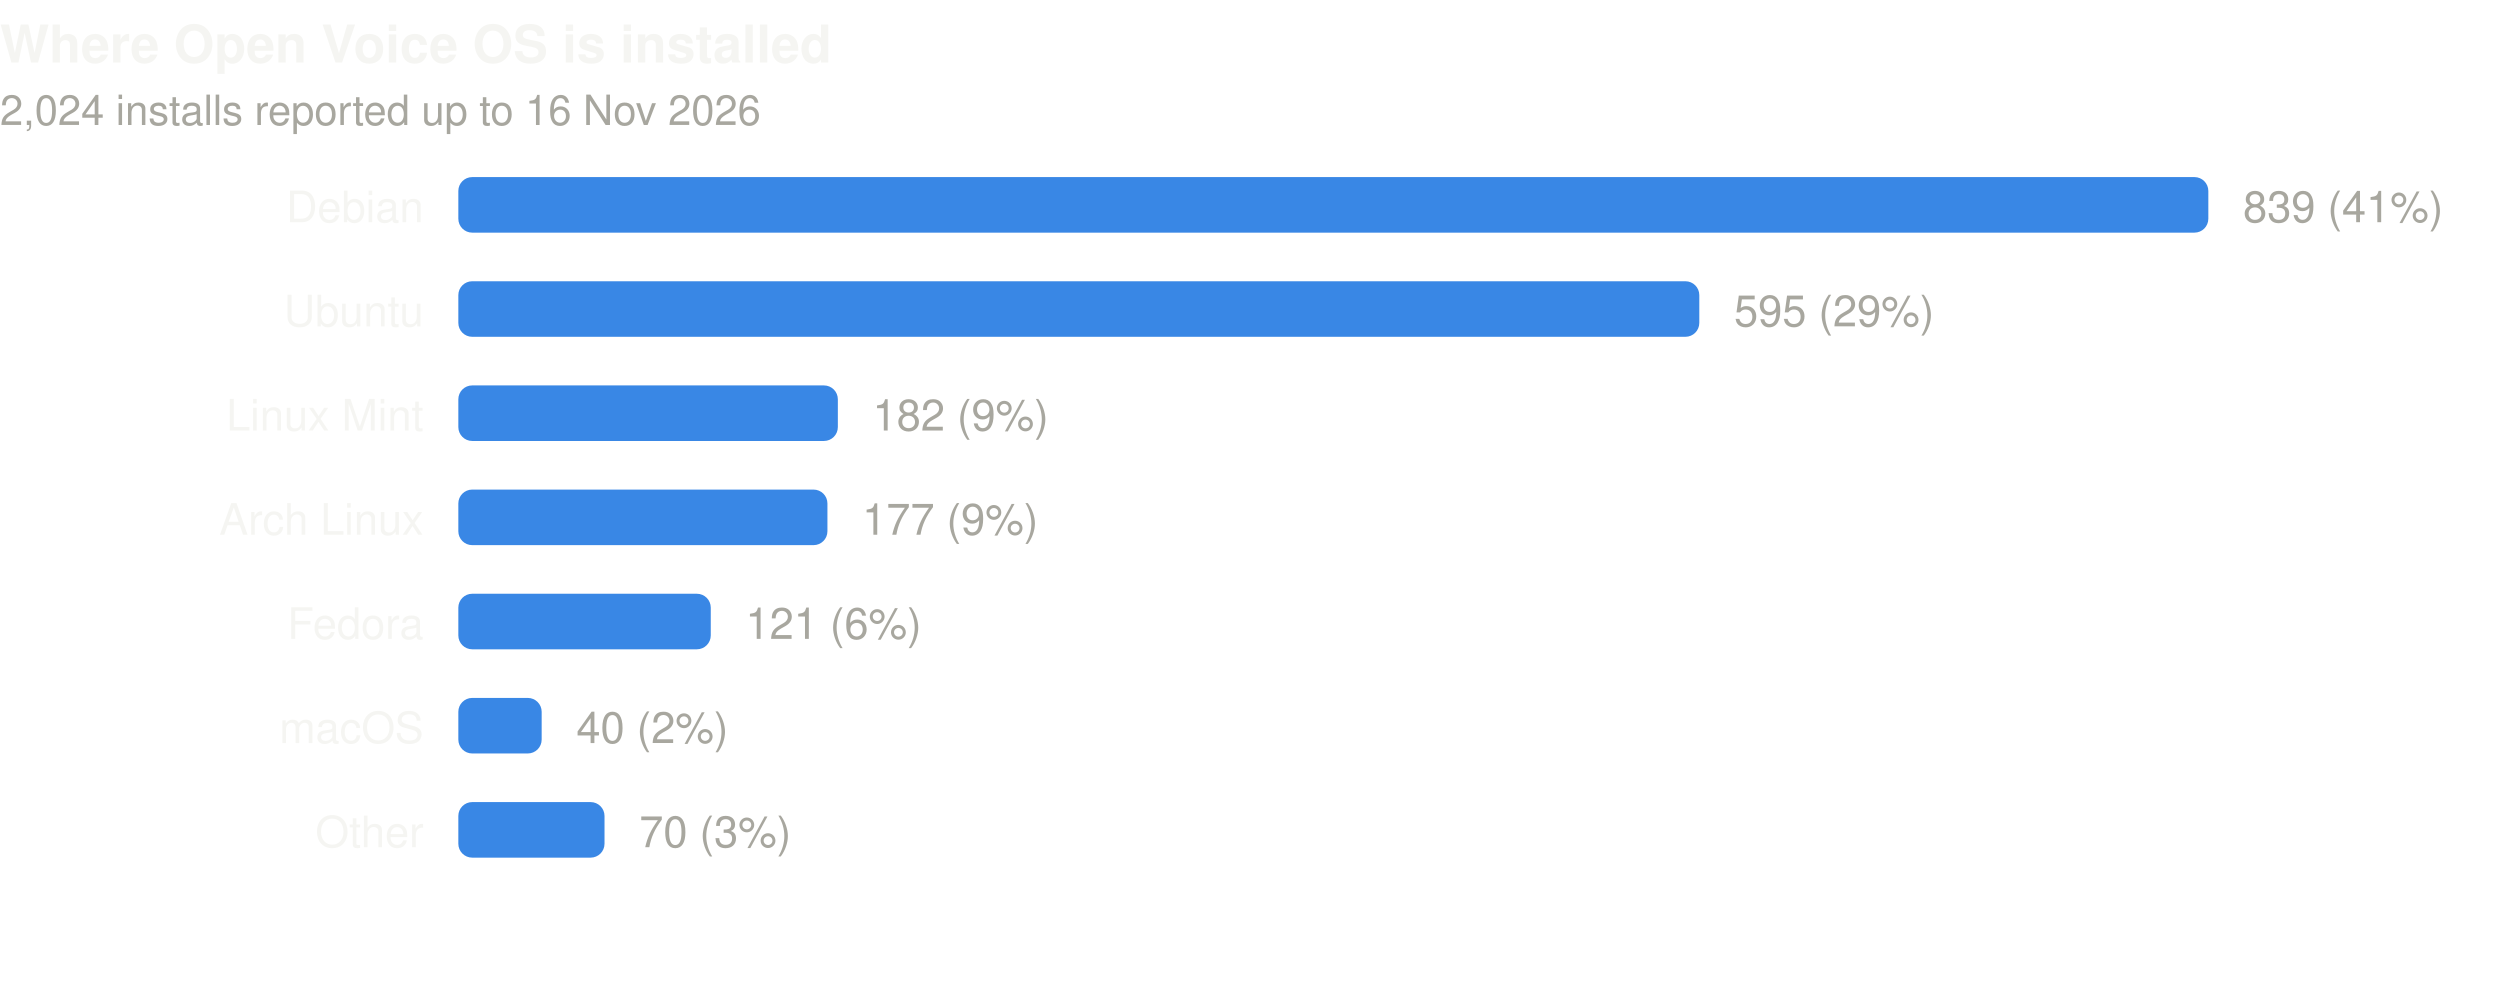
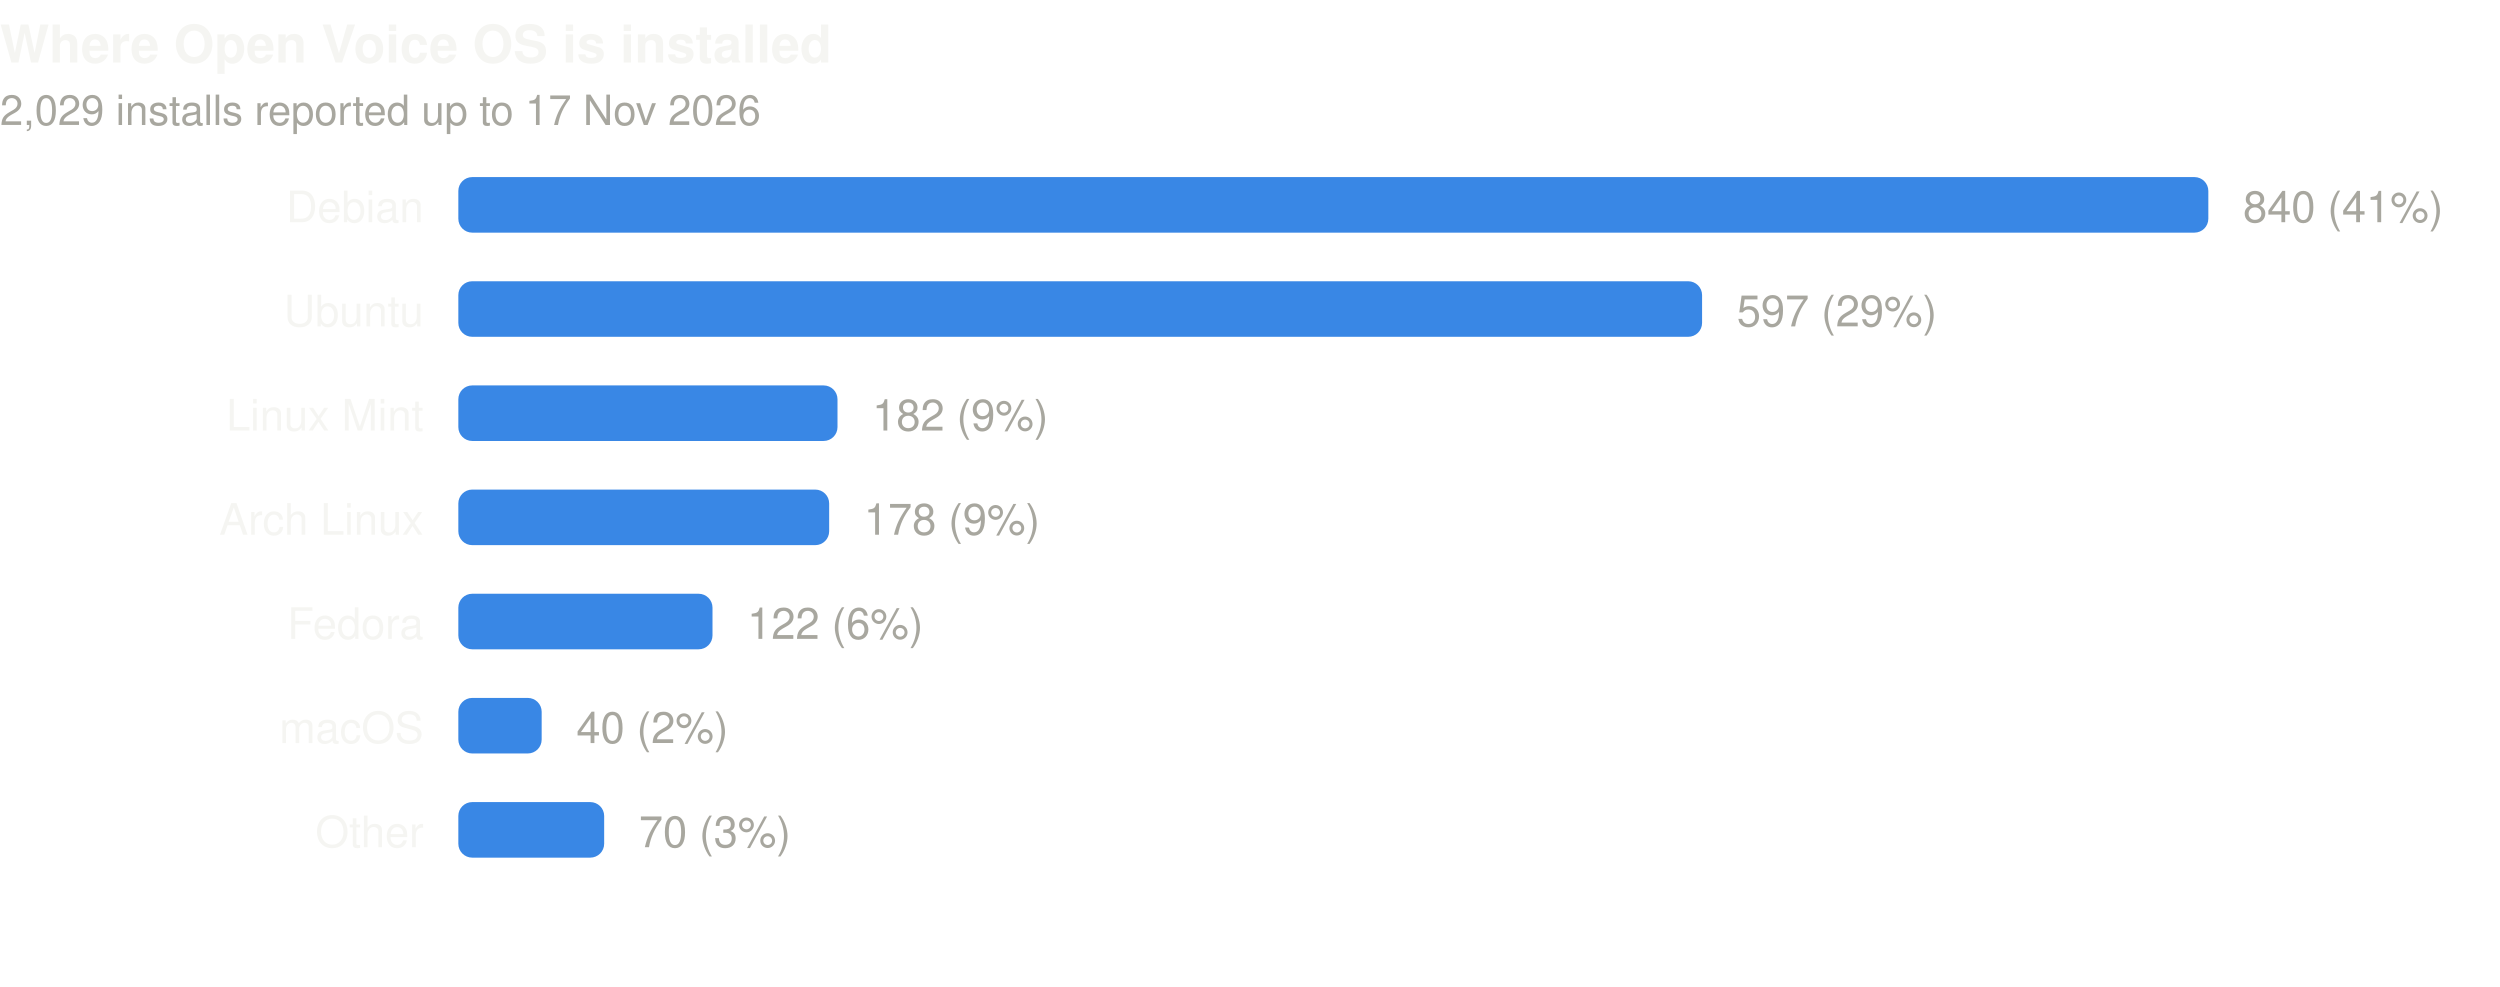
- <svg xmlns="http://www.w3.org/2000/svg" width="720" height="284" viewBox="0 0 720 284" role="img" aria-label="Where Open Voice OS is installed. 2,024 installs reported up to 16 Nov 2026">
+ <svg xmlns="http://www.w3.org/2000/svg" width="720" height="284" viewBox="0 0 720 284" role="img" aria-label="Where Open Voice OS is installed. 2,029 installs reported up to 17 Nov 2026">
  <text x="0" y="18" font-family="ui-sans-serif,-apple-system,BlinkMacSystemFont,'Segoe UI',Helvetica,Arial,sans-serif" font-size="15" font-weight="600" fill="#f5f5f2">Where Open Voice OS is installed</text>
-   <text x="0" y="36" font-family="ui-sans-serif,-apple-system,BlinkMacSystemFont,'Segoe UI',Helvetica,Arial,sans-serif" font-size="12" fill="#a8a79f">2,024 installs reported up to 16 Nov 2026</text>
+   <text x="0" y="36" font-family="ui-sans-serif,-apple-system,BlinkMacSystemFont,'Segoe UI',Helvetica,Arial,sans-serif" font-size="12" fill="#a8a79f">2,029 installs reported up to 17 Nov 2026</text>
  <text x="122" y="64.0" text-anchor="end" font-family="ui-sans-serif,-apple-system,BlinkMacSystemFont,'Segoe UI',Helvetica,Arial,sans-serif" font-size="12.5" fill="#f5f5f2">Debian</text>
  <rect x="132" y="51.0" width="504.0" height="16" rx="4" fill="#3987e5" />
-   <text x="646.0" y="64.0" font-family="ui-sans-serif,-apple-system,BlinkMacSystemFont,'Segoe UI',Helvetica,Arial,sans-serif" font-size="12.5" fill="#a8a79f">839 (41%)</text>
+   <text x="646.0" y="64.0" font-family="ui-sans-serif,-apple-system,BlinkMacSystemFont,'Segoe UI',Helvetica,Arial,sans-serif" font-size="12.5" fill="#a8a79f">840 (41%)</text>
  <text x="122" y="94.0" text-anchor="end" font-family="ui-sans-serif,-apple-system,BlinkMacSystemFont,'Segoe UI',Helvetica,Arial,sans-serif" font-size="12.5" fill="#f5f5f2">Ubuntu</text>
-   <rect x="132" y="81.0" width="357.4" height="16" rx="4" fill="#3987e5" />
-   <text x="499.4" y="94.0" font-family="ui-sans-serif,-apple-system,BlinkMacSystemFont,'Segoe UI',Helvetica,Arial,sans-serif" font-size="12.5" fill="#a8a79f">595 (29%)</text>
+   <rect x="132" y="81.0" width="358.2" height="16" rx="4" fill="#3987e5" />
+   <text x="500.2" y="94.0" font-family="ui-sans-serif,-apple-system,BlinkMacSystemFont,'Segoe UI',Helvetica,Arial,sans-serif" font-size="12.5" fill="#a8a79f">597 (29%)</text>
  <text x="122" y="124.0" text-anchor="end" font-family="ui-sans-serif,-apple-system,BlinkMacSystemFont,'Segoe UI',Helvetica,Arial,sans-serif" font-size="12.5" fill="#f5f5f2">Linux Mint</text>
-   <rect x="132" y="111.0" width="109.3" height="16" rx="4" fill="#3987e5" />
-   <text x="251.3" y="124.0" font-family="ui-sans-serif,-apple-system,BlinkMacSystemFont,'Segoe UI',Helvetica,Arial,sans-serif" font-size="12.5" fill="#a8a79f">182 (9%)</text>
+   <rect x="132" y="111.0" width="109.2" height="16" rx="4" fill="#3987e5" />
+   <text x="251.2" y="124.0" font-family="ui-sans-serif,-apple-system,BlinkMacSystemFont,'Segoe UI',Helvetica,Arial,sans-serif" font-size="12.5" fill="#a8a79f">182 (9%)</text>
  <text x="122" y="154.0" text-anchor="end" font-family="ui-sans-serif,-apple-system,BlinkMacSystemFont,'Segoe UI',Helvetica,Arial,sans-serif" font-size="12.5" fill="#f5f5f2">Arch Linux</text>
-   <rect x="132" y="141.0" width="106.3" height="16" rx="4" fill="#3987e5" />
-   <text x="248.3" y="154.0" font-family="ui-sans-serif,-apple-system,BlinkMacSystemFont,'Segoe UI',Helvetica,Arial,sans-serif" font-size="12.5" fill="#a8a79f">177 (9%)</text>
+   <rect x="132" y="141.0" width="106.8" height="16" rx="4" fill="#3987e5" />
+   <text x="248.8" y="154.0" font-family="ui-sans-serif,-apple-system,BlinkMacSystemFont,'Segoe UI',Helvetica,Arial,sans-serif" font-size="12.5" fill="#a8a79f">178 (9%)</text>
  <text x="122" y="184.0" text-anchor="end" font-family="ui-sans-serif,-apple-system,BlinkMacSystemFont,'Segoe UI',Helvetica,Arial,sans-serif" font-size="12.5" fill="#f5f5f2">Fedora</text>
-   <rect x="132" y="171.0" width="72.7" height="16" rx="4" fill="#3987e5" />
-   <text x="214.7" y="184.0" font-family="ui-sans-serif,-apple-system,BlinkMacSystemFont,'Segoe UI',Helvetica,Arial,sans-serif" font-size="12.5" fill="#a8a79f">121 (6%)</text>
+   <rect x="132" y="171.0" width="73.2" height="16" rx="4" fill="#3987e5" />
+   <text x="215.2" y="184.0" font-family="ui-sans-serif,-apple-system,BlinkMacSystemFont,'Segoe UI',Helvetica,Arial,sans-serif" font-size="12.5" fill="#a8a79f">122 (6%)</text>
  <text x="122" y="214.0" text-anchor="end" font-family="ui-sans-serif,-apple-system,BlinkMacSystemFont,'Segoe UI',Helvetica,Arial,sans-serif" font-size="12.5" fill="#f5f5f2">macOS</text>
  <rect x="132" y="201.0" width="24.0" height="16" rx="4" fill="#3987e5" />
  <text x="166.0" y="214.0" font-family="ui-sans-serif,-apple-system,BlinkMacSystemFont,'Segoe UI',Helvetica,Arial,sans-serif" font-size="12.5" fill="#a8a79f">40 (2%)</text>
  <text x="122" y="244.0" text-anchor="end" font-family="ui-sans-serif,-apple-system,BlinkMacSystemFont,'Segoe UI',Helvetica,Arial,sans-serif" font-size="12.5" fill="#f5f5f2">Other</text>
-   <rect x="132" y="231.0" width="42.1" height="16" rx="4" fill="#3987e5" />
-   <text x="184.1" y="244.0" font-family="ui-sans-serif,-apple-system,BlinkMacSystemFont,'Segoe UI',Helvetica,Arial,sans-serif" font-size="12.5" fill="#a8a79f">70 (3%)</text>
+   <rect x="132" y="231.0" width="42.0" height="16" rx="4" fill="#3987e5" />
+   <text x="184.0" y="244.0" font-family="ui-sans-serif,-apple-system,BlinkMacSystemFont,'Segoe UI',Helvetica,Arial,sans-serif" font-size="12.5" fill="#a8a79f">70 (3%)</text>
</svg>
